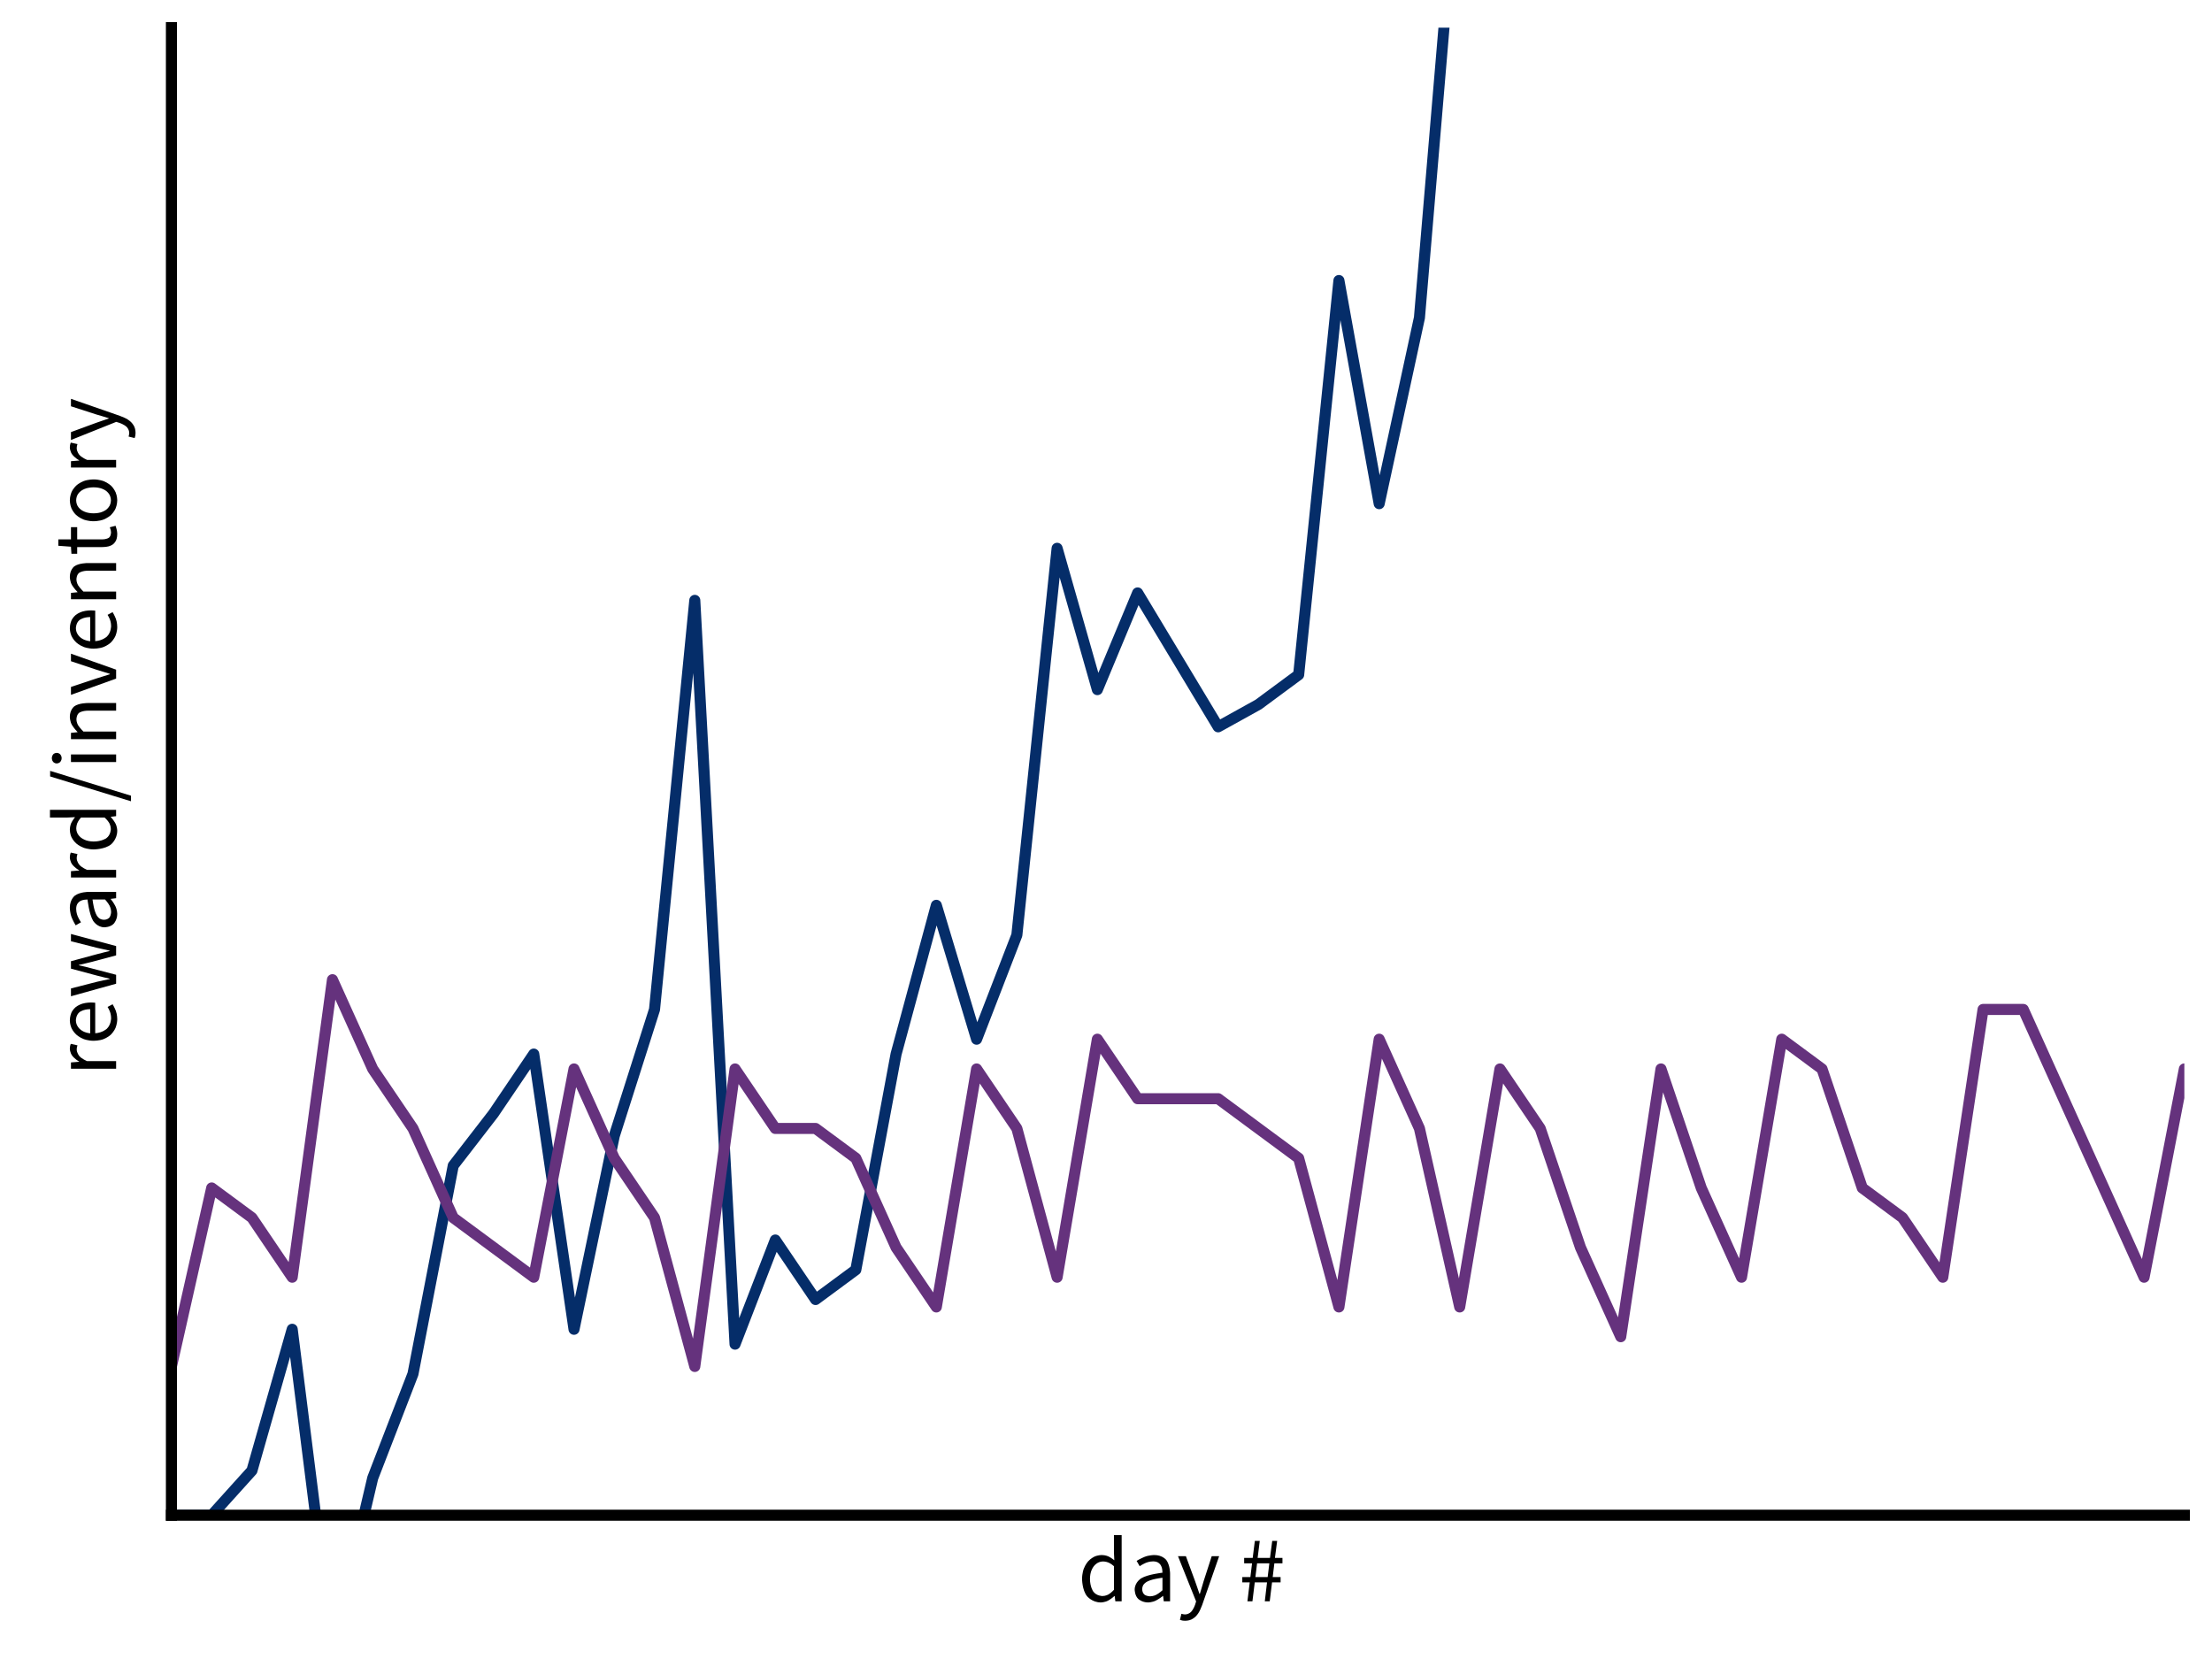
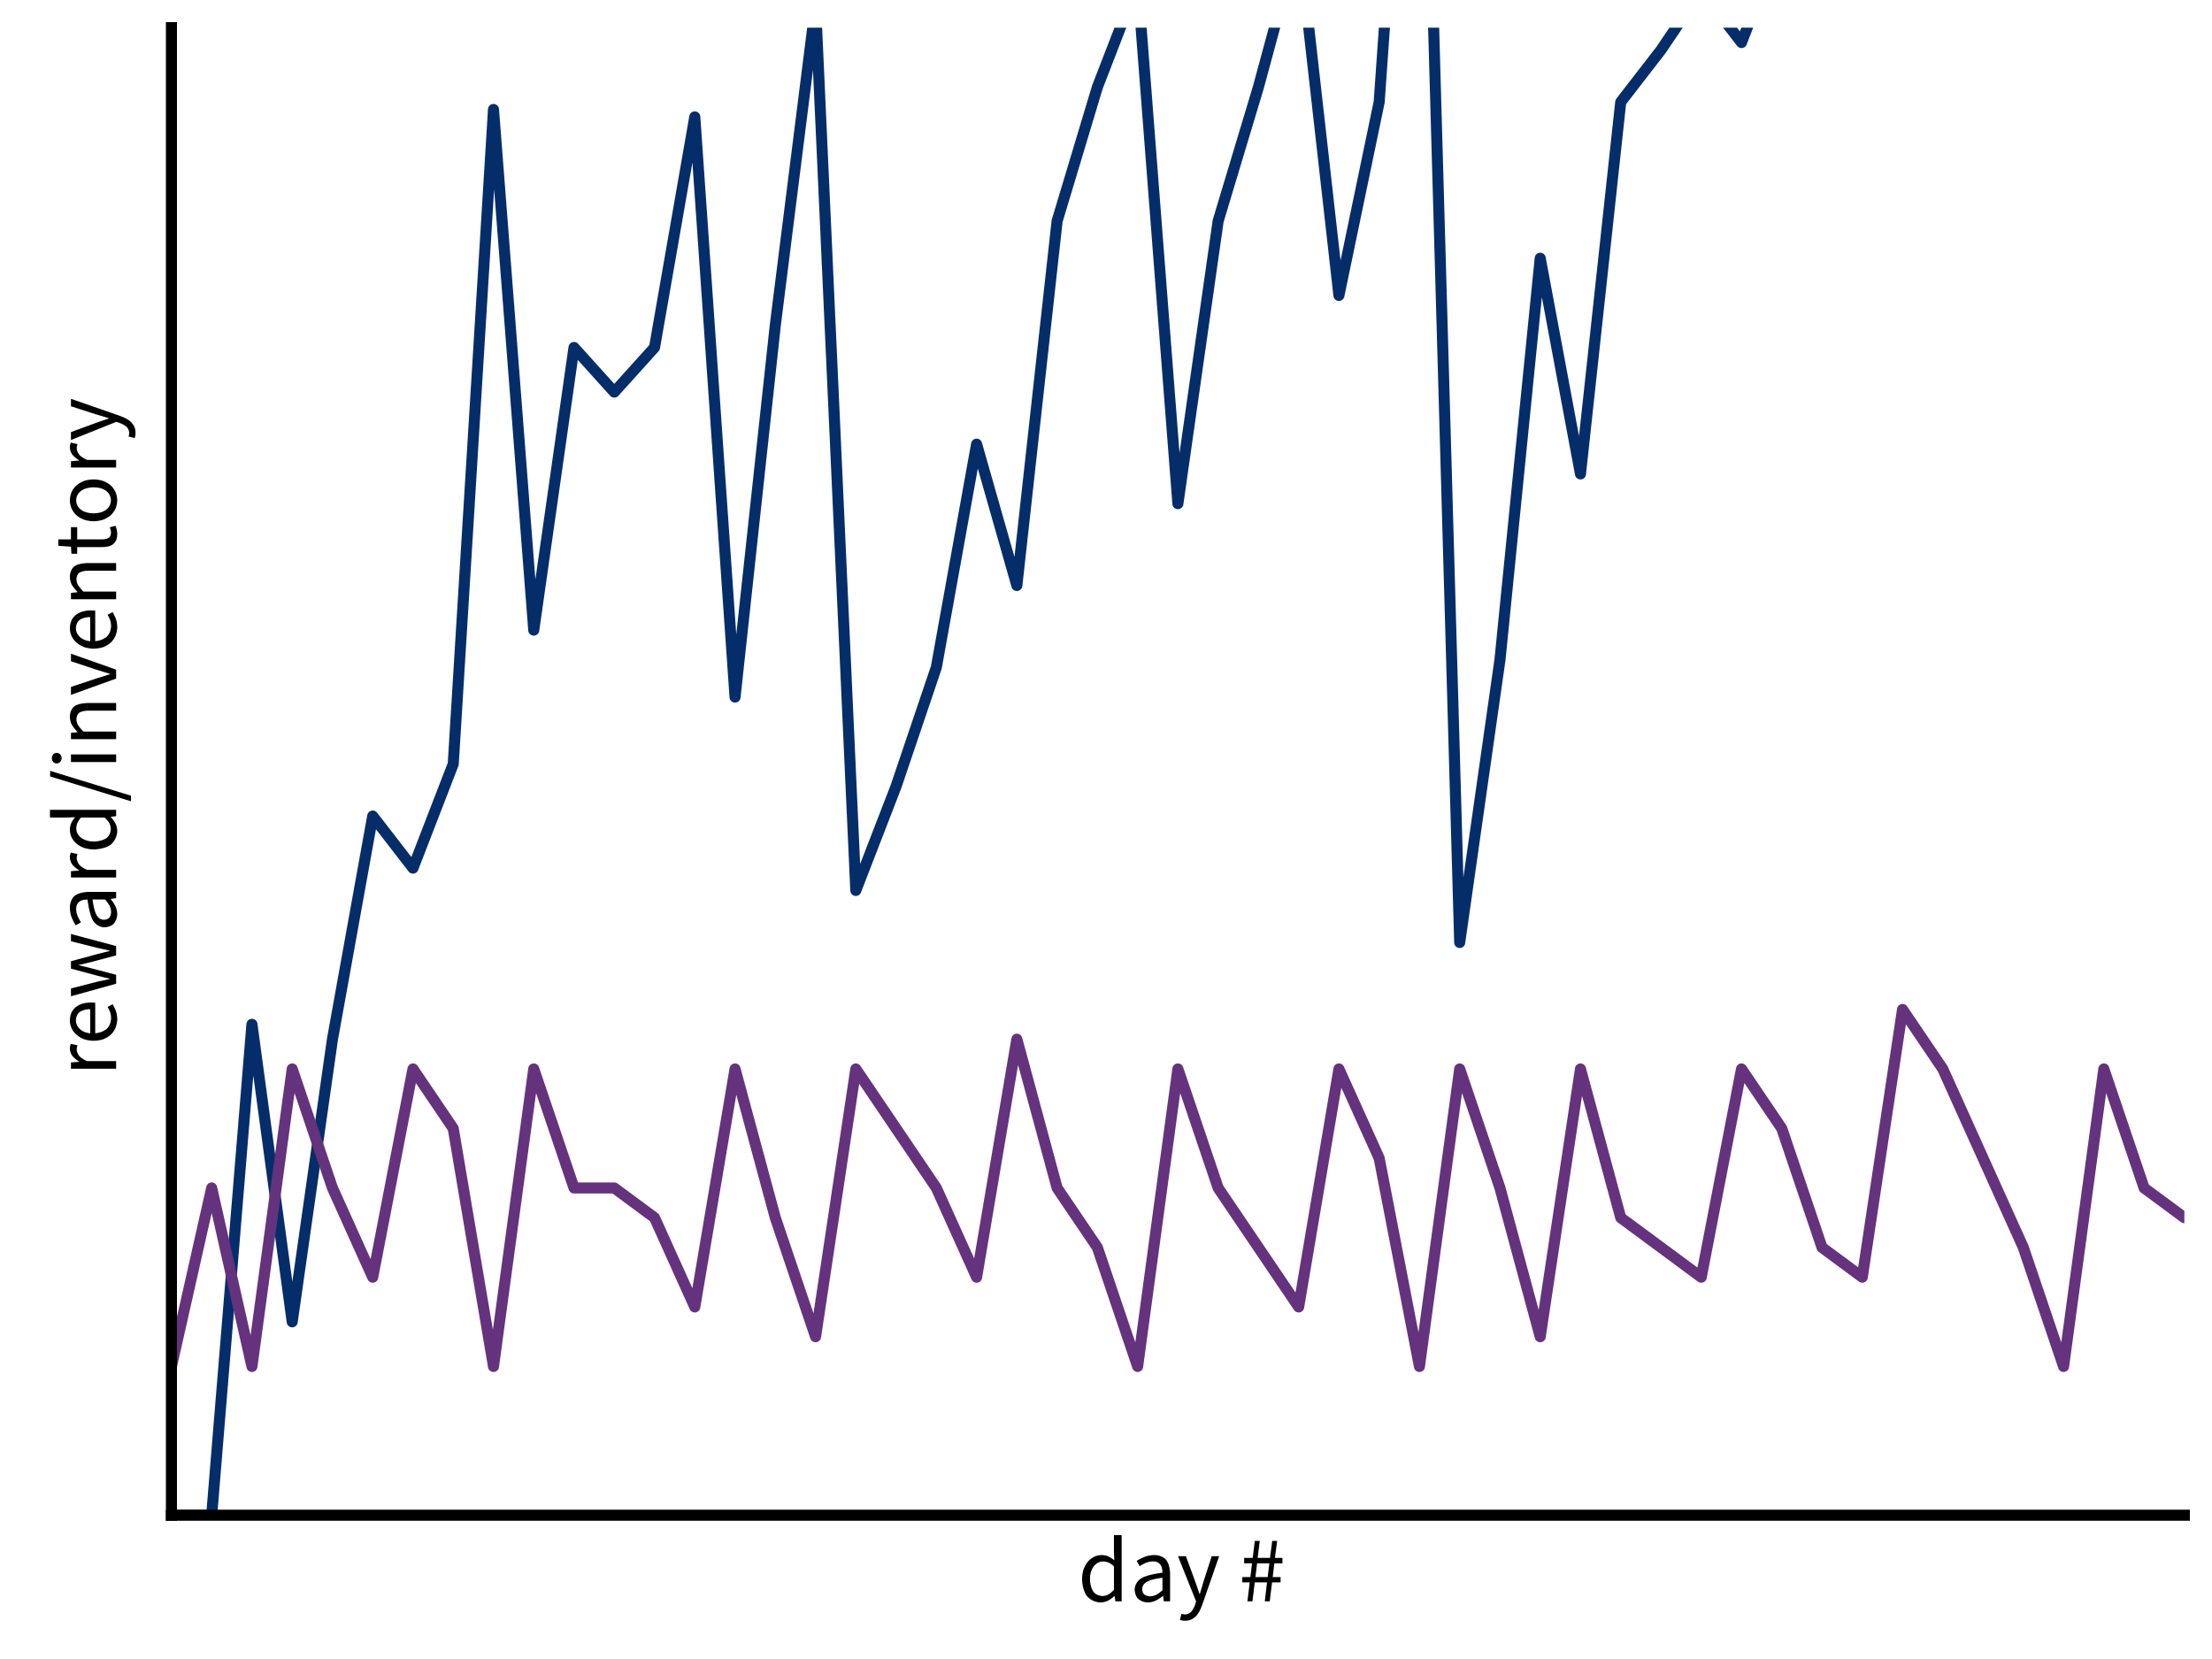
<svg xmlns="http://www.w3.org/2000/svg" height="600" stroke-opacity="1" viewBox="0.0 0.0 800.0 600.0" font-size="1" width="800" stroke="rgb(0,0,0)" version="1.1">
  <defs />
  <g stroke-linejoin="bevel" stroke-opacity="0.0" fill-opacity="0.0" stroke="rgb(0,0,0)" stroke-width="0.0" fill="rgb(0,0,0)" stroke-linecap="butt" stroke-miterlimit="10.0">
    <path d="M 0,0 v 600 h 800 v -600 Z" />
  </g>
  <g stroke-linejoin="round" stroke-opacity="1.0" fill-opacity="0.0" stroke="rgb(5,45,105)" stroke-width="4" fill="rgb(0,0,0)" stroke-linecap="round" stroke-miterlimit="10.0">
    <defs>
      <clipPath id="myClip1">
        <path d="M 62,10 v 538 h 728 v -538 Z" />
      </clipPath>
    </defs>
    <g clip-path="url(#myClip1)">
-       <path d="M 62,548 h 14.56 l 14.56,-16.14 l 14.56,-51.11 l 14.56,115.67 l 14.56,-61.87 l 14.56,-37.66 l 14.56,-75.32 l 14.56,-18.83 l 14.56,-21.52 l 14.56,99.53 l 14.56,-69.94 l 14.56,-45.73 l 14.56,-147.95 l 14.56,269 l 14.56,-37.66 l 14.56,21.52 l 14.56,-10.76 l 14.56,-78.01 l 14.56,-53.8 l 14.56,48.42 l 14.56,-37.66 l 14.56,-139.88 l 14.56,51.11 l 14.56,-34.97 l 14.56,24.21 l 14.56,24.21 l 14.56,-8.07 l 14.56,-10.76 l 14.56,-142.57 l 14.56,80.7 l 14.56,-67.25 l 14.56,-172.16 l 14.56,48.42 l 14.56,-37.66 l 14.56,-107.6 l 14.56,-86.08 l 14.56,158.71 l 14.56,-102.22 l 14.56,-80.7 l 14.56,51.11 l 14.56,-2.69 l 14.56,-102.22 l 14.56,-16.14 l 14.56,-51.11 l 14.56,83.39 l 14.56,32.28 l 14.56,-64.56 l 14.56,-72.63 l 14.56,-80.7 l 14.56,180.23 " />
+       <path d="M 62,548 h 14.56 l 14.56,-177.54 l 14.56,107.6 l 14.56,-102.22 l 14.56,-80.7 l 14.56,18.83 l 14.56,-37.66 l 14.56,-236.72 l 14.56,188.3 l 14.56,-102.22 l 14.56,16.14 l 14.56,-16.14 l 14.56,-83.39 l 14.56,209.82 l 14.56,-134.5 l 14.56,-115.67 l 14.56,320.11 l 14.56,-37.66 l 14.56,-43.04 l 14.56,-80.7 l 14.56,51.11 l 14.56,-131.81 l 14.56,-48.42 l 14.56,-37.66 l 14.56,188.3 l 14.56,-102.22 l 14.56,-48.42 l 14.56,-53.8 l 14.56,129.12 l 14.56,-69.94 l 14.56,-207.13 l 14.56,511.1 l 14.56,-102.22 l 14.56,-145.26 l 14.56,78.01 l 14.56,-134.5 l 14.56,-18.83 l 14.56,-21.52 l 14.56,18.83 l 14.56,-37.66 l 14.56,-107.6 l 14.56,-21.52 l 14.56,83.39 l 14.56,-32.28 l 14.56,-69.94 l 14.56,-78.01 l 14.56,-118.36 l 14.56,349.7 l 14.56,-102.22 l 14.56,-16.14 " />
    </g>
  </g>
  <g stroke-linejoin="round" stroke-opacity="1.0" fill-opacity="0.0" stroke="rgb(101,50,125)" stroke-width="4" fill="rgb(0,0,0)" stroke-linecap="round" stroke-miterlimit="10.0">
    <defs>
      <clipPath id="myClip2">
        <path d="M 62,10 v 538 h 728 v -538 Z" />
      </clipPath>
    </defs>
    <g clip-path="url(#myClip2)">
-       <path d="M 62,494.2 l 14.56,-64.56 l 14.56,10.76 l 14.56,21.52 l 14.56,-107.6 l 14.56,32.28 l 14.56,21.52 l 14.56,32.28 l 14.56,10.76 l 14.56,10.76 l 14.56,-75.32 l 14.56,32.28 l 14.56,21.52 l 14.56,53.8 l 14.56,-107.6 l 14.56,21.52 h 14.56 l 14.56,10.76 l 14.56,32.28 l 14.56,21.52 l 14.56,-86.08 l 14.56,21.52 l 14.56,53.8 l 14.56,-86.08 l 14.56,21.52 h 14.56 h 14.56 l 14.56,10.76 l 14.56,10.76 l 14.56,53.8 l 14.56,-96.84 l 14.56,32.28 l 14.56,64.56 l 14.56,-86.08 l 14.56,21.52 l 14.56,43.04 l 14.56,32.28 l 14.56,-96.84 l 14.56,43.04 l 14.56,32.28 l 14.56,-86.08 l 14.56,10.76 l 14.56,43.04 l 14.56,10.76 l 14.56,21.52 l 14.56,-96.84 h 14.56 l 14.56,32.28 l 14.56,32.28 l 14.56,32.28 l 14.56,-75.32 " />
+       <path d="M 62,494.2 l 14.56,-64.56 l 14.56,64.56 l 14.56,-107.6 l 14.56,43.04 l 14.56,32.28 l 14.56,-75.32 l 14.56,21.52 l 14.56,86.08 l 14.56,-107.6 l 14.56,43.04 h 14.56 l 14.56,10.76 l 14.56,32.28 l 14.56,-86.08 l 14.56,53.8 l 14.56,43.04 l 14.56,-96.84 l 14.56,21.52 l 14.56,21.52 l 14.56,32.28 l 14.56,-86.08 l 14.56,53.8 l 14.56,21.52 l 14.56,43.04 l 14.56,-107.6 l 14.56,43.04 l 14.56,21.52 l 14.56,21.52 l 14.56,-86.08 l 14.56,32.28 l 14.56,75.32 l 14.56,-107.6 l 14.56,43.04 l 14.56,53.8 l 14.56,-96.84 l 14.56,53.8 l 14.56,10.76 l 14.56,10.76 l 14.56,-75.32 l 14.56,21.52 l 14.56,43.04 l 14.56,10.76 l 14.56,-96.84 l 14.56,21.52 l 14.56,32.28 l 14.56,32.28 l 14.56,43.04 l 14.56,-107.6 l 14.56,43.04 l 14.56,10.76 " />
    </g>
  </g>
  <g stroke-linejoin="bevel" stroke-opacity="0.0" fill-opacity="1.0" stroke="rgb(0,0,0)" stroke-width="0.0" fill="rgb(0,0,0)" stroke-linecap="butt" stroke-miterlimit="10.0">
    <path d="M 42,389.286 ZM 25.664,386.529 l -0,-2.286 l 2.958,-0.235 l -0,-0.101 c -1.546,-0.84 -2.454,-2.034 -2.454 -2.034c -0.908,-1.193 -0.908,-2.605 -0.908 -2.605c -0,-0.975 0.336,-1.748 0.336 -1.748l 2.42,0.538 c -0.135,0.403 -0.202,0.74 -0.202 0.74c -0.067,0.336 -0.067,0.84 -0.067 0.84c 0,1.042 0.84,2.168 0.84 2.168c 0.84,1.126 2.924,1.966 2.924 1.966l 10.487,-0 l 0,2.756 l -16.336,0 ZM 42,377.958 ZM 33.865,376.412 c -2.017,0 -3.613,-0.622 -3.613 -0.622c -1.597,-0.622 -2.706,-1.647 -2.706 -1.647c -1.109,-1.025 -1.698,-2.336 -1.698 -2.336c -0.588,-1.311 -0.588,-2.723 -0.588 -2.723c -0,-1.546 0.538,-2.773 0.538 -2.773c 0.538,-1.227 1.546,-2.05 1.546 -2.05c 1.008,-0.824 2.42,-1.26 2.42 -1.26c 1.412,-0.437 3.16,-0.437 3.16 -0.437c 0.908,-0 1.513,0.101 1.513 0.101l 0,11.025 c 2.655,-0.168 4.202,-1.63 4.202 -1.63c 1.546,-1.462 1.546,-3.815 1.546 -3.815c -0,-1.177 -0.353,-2.168 -0.353 -2.168c -0.353,-0.992 -0.924,-1.899 -0.924 -1.899l 1.815,-0.975 c 0.672,1.076 1.177,2.387 1.177 2.387c 0.504,1.311 0.504,2.992 0.504 2.992c 0,1.647 -0.588,3.076 -0.588 3.076c -0.588,1.429 -1.681,2.487 -1.681 2.487c -1.092,1.059 -2.672,1.664 -2.672 1.664c -1.58,0.605 -3.597,0.605 -3.597 0.605ZM 33.865,376.412 ZM 32.622,364.983 c -2.521,0 -3.849,1.059 -3.849 1.059c -1.328,1.059 -1.328,2.975 -1.328 2.975c 0,0.874 0.353,1.664 0.353 1.664c 0.353,0.79 1.008,1.429 1.008 1.429c 0.655,0.639 1.613,1.059 1.613 1.059c 0.958,0.42 2.202,0.555 2.202 0.555l -0,-8.739 ZM 42,361.118 ZM 25.664,360.311 l -0,-2.824 l 9.445,-2.42 c 1.177,-0.269 2.286,-0.504 2.286 -0.504c 1.109,-0.235 2.252,-0.471 2.252 -0.471l -0,-0.135 c -1.143,-0.269 -2.269,-0.538 -2.269 -0.538c -1.126,-0.269 -2.269,-0.571 -2.269 -0.571l -9.445,-2.521 l -0,-2.689 l 9.445,-2.555 c 1.177,-0.302 2.286,-0.588 2.286 -0.588c 1.109,-0.286 2.252,-0.555 2.252 -0.555l -0,-0.135 c -1.143,-0.269 -2.252,-0.504 -2.252 -0.504c -1.109,-0.235 -2.286,-0.504 -2.286 -0.504l -9.445,-2.387 l -0,-2.622 l 16.336,4.37 l 0,3.361 l -8.773,2.353 c -1.177,0.302 -2.319,0.555 -2.319 0.555c -1.143,0.252 -2.387,0.555 -2.387 0.555l 0,0.135 c 1.244,0.269 2.403,0.538 2.403 0.538c 1.16,0.269 2.336,0.605 2.336 0.605l 8.739,2.286 l 0,3.227 ZM 42,337.319 ZM 37.765,335.37 c -2.689,0 -4.118,-2.403 -4.118 -2.403c -1.429,-2.403 -2,-7.647 -2 -7.647c -0.773,0 -1.513,0.151 -1.513 0.151c -0.74,0.151 -1.311,0.538 -1.311 0.538c -0.571,0.387 -0.924,1.025 -0.924 1.025c -0.353,0.639 -0.353,1.647 -0.353 1.647c 0,1.445 0.538,2.672 0.538 2.672c 0.538,1.227 1.21,2.202 1.21 2.202l -1.916,1.109 c -0.74,-1.143 -1.429,-2.79 -1.429 -2.79c -0.689,-1.647 -0.689,-3.63 -0.689 -3.63c -0,-2.992 1.832,-4.336 1.832 -4.336c 1.832,-1.345 4.891,-1.345 4.891 -1.345l 10.017,-0 l 0,2.286 l -1.95,0.235 l 0,0.067 c 0.975,1.177 1.664,2.538 1.664 2.538c 0.689,1.361 0.689,2.874 0.689 2.874c 0,2.084 -1.21,3.445 -1.21 3.445c -1.21,1.361 -3.429,1.361 -3.429 1.361ZM 37.765,335.37 ZM 37.563,332.647 c 1.412,-0 2.017,-0.824 2.017 -0.824c 0.605,-0.824 0.605,-2.034 0.605 -2.034c -0,-1.177 -0.555,-2.235 -0.555 -2.235c -0.555,-1.059 -1.63,-2.235 -1.63 -2.235l -4.538,0 c 0.269,2.05 0.639,3.462 0.639 3.462c 0.37,1.412 0.874,2.269 0.874 2.269c 0.504,0.857 1.16,1.227 1.16 1.227c 0.655,0.37 1.429,0.37 1.429 0.37ZM 42,320.109 ZM 25.664,317.353 l -0,-2.286 l 2.958,-0.235 l -0,-0.101 c -1.546,-0.84 -2.454,-2.034 -2.454 -2.034c -0.908,-1.193 -0.908,-2.605 -0.908 -2.605c -0,-0.975 0.336,-1.748 0.336 -1.748l 2.42,0.538 c -0.135,0.403 -0.202,0.74 -0.202 0.74c -0.067,0.336 -0.067,0.84 -0.067 0.84c 0,1.042 0.84,2.168 0.84 2.168c 0.84,1.126 2.924,1.966 2.924 1.966l 10.487,-0 l 0,2.756 l -16.336,0 ZM 42,308.781 ZM 33.865,307.202 c -1.983,0 -3.58,-0.588 -3.58 -0.588c -1.597,-0.588 -2.706,-1.563 -2.706 -1.563c -1.109,-0.975 -1.714,-2.252 -1.714 -2.252c -0.605,-1.277 -0.605,-2.689 -0.605 -2.689c -0,-1.412 0.504,-2.454 0.504 -2.454c 0.504,-1.042 1.378,-2.118 1.378 -2.118l -2.79,0.135 l -6.286,0 l -0,-2.79 l 23.933,-0 l 0,2.286 l -1.916,0.235 l 0,0.101 c 0.941,0.975 1.63,2.235 1.63 2.235c 0.689,1.26 0.689,2.706 0.689 2.706c 0,3.092 -2.219,4.924 -2.219 4.924c -2.219,1.832 -6.319,1.832 -6.319 1.832ZM 33.865,307.202 ZM 33.832,304.344 c 2.958,-0 4.605,-1.177 4.605 -1.177c 1.647,-1.177 1.647,-3.328 1.647 -3.328c -0,-1.143 -0.555,-2.151 -0.555 -2.151c -0.555,-1.008 -1.698,-2.017 -1.698 -2.017l -8.538,0 c -0.941,1.042 -1.328,2 -1.328 2c -0.387,0.958 -0.387,1.966 -0.387 1.966c 0,0.975 0.454,1.832 0.454 1.832c 0.454,0.857 1.277,1.496 1.277 1.496c 0.824,0.639 1.966,1.008 1.966 1.008c 1.143,0.37 2.555,0.37 2.555 0.37ZM 42,290.126 ZM 18.134,280.815 l -0,-2.017 l 29.244,8.975 l 0,2.017 ZM 42,278.361 ZM 22.302,274.193 c 0,0.807 -0.504,1.361 -0.504 1.361c -0.504,0.555 -1.277,0.555 -1.277 0.555c -0.807,0 -1.294,-0.555 -1.294 -0.555c -0.487,-0.555 -0.487,-1.361 -0.487 -1.361c -0,-0.807 0.487,-1.361 0.487 -1.361c 0.487,-0.555 1.294,-0.555 1.294 -0.555c 0.773,-0 1.277,0.555 1.277 0.555c 0.504,0.555 0.504,1.361 0.504 1.361ZM 22.302,274.193 ZM 25.664,275.605 l -0,-2.756 l 16.336,-0 l 0,2.756 l -16.336,0 ZM 42,270.092 ZM 25.664,267.336 l -0,-2.286 l 2.353,-0.235 l -0,-0.101 c -1.177,-1.177 -1.966,-2.471 -1.966 -2.471c -0.79,-1.294 -0.79,-3.008 -0.79 -3.008c -0,-2.588 1.613,-3.781 1.613 -3.781c 1.613,-1.193 4.773,-1.193 4.773 -1.193l 10.353,-0 l 0,2.756 l -9.983,0 c -2.319,0 -3.345,0.74 -3.345 0.74c -1.025,0.74 -1.025,2.353 -1.025 2.353c 0,1.277 0.639,2.252 0.639 2.252c 0.639,0.975 1.882,2.219 1.882 2.219l 11.832,-0 l 0,2.756 l -16.336,0 ZM 42,251.706 ZM 25.664,251.303 l -0,-2.857 l 9.277,-3.092 c 1.21,-0.37 2.42,-0.756 2.42 -0.756c 1.21,-0.387 2.387,-0.756 2.387 -0.756l -0,-0.135 c -1.177,-0.37 -2.387,-0.74 -2.387 -0.74l -2.42,-0.74 l -9.277,-3.092 l -0,-2.723 l 16.336,5.782 l 0,3.227 ZM 42,236.143 ZM 33.865,234.597 c -2.017,0 -3.613,-0.622 -3.613 -0.622c -1.597,-0.622 -2.706,-1.647 -2.706 -1.647c -1.109,-1.025 -1.698,-2.336 -1.698 -2.336c -0.588,-1.311 -0.588,-2.723 -0.588 -2.723c -0,-1.546 0.538,-2.773 0.538 -2.773c 0.538,-1.227 1.546,-2.05 1.546 -2.05c 1.008,-0.824 2.42,-1.26 2.42 -1.26c 1.412,-0.437 3.16,-0.437 3.16 -0.437c 0.908,-0 1.513,0.101 1.513 0.101l 0,11.025 c 2.655,-0.168 4.202,-1.63 4.202 -1.63c 1.546,-1.462 1.546,-3.815 1.546 -3.815c -0,-1.177 -0.353,-2.168 -0.353 -2.168c -0.353,-0.992 -0.924,-1.899 -0.924 -1.899l 1.815,-0.975 c 0.672,1.076 1.177,2.387 1.177 2.387c 0.504,1.311 0.504,2.992 0.504 2.992c 0,1.647 -0.588,3.076 -0.588 3.076c -0.588,1.429 -1.681,2.487 -1.681 2.487c -1.092,1.059 -2.672,1.664 -2.672 1.664c -1.58,0.605 -3.597,0.605 -3.597 0.605ZM 33.865,234.597 ZM 32.622,223.168 c -2.521,0 -3.849,1.059 -3.849 1.059c -1.328,1.059 -1.328,2.975 -1.328 2.975c 0,0.874 0.353,1.664 0.353 1.664c 0.353,0.79 1.008,1.429 1.008 1.429c 0.655,0.639 1.613,1.059 1.613 1.059c 0.958,0.42 2.202,0.555 2.202 0.555l -0,-8.739 ZM 42,219.471 ZM 25.664,216.714 l -0,-2.286 l 2.353,-0.235 l -0,-0.101 c -1.177,-1.177 -1.966,-2.471 -1.966 -2.471c -0.79,-1.294 -0.79,-3.008 -0.79 -3.008c -0,-2.588 1.613,-3.781 1.613 -3.781c 1.613,-1.193 4.773,-1.193 4.773 -1.193l 10.353,-0 l 0,2.756 l -9.983,0 c -2.319,0 -3.345,0.74 -3.345 0.74c -1.025,0.74 -1.025,2.353 -1.025 2.353c 0,1.277 0.639,2.252 0.639 2.252c 0.639,0.975 1.882,2.219 1.882 2.219l 11.832,-0 l 0,2.756 l -16.336,0 ZM 42,201.084 ZM 27.916,197.857 l 0,2.42 l -2.084,0 l -0.168,-2.555 l -4.571,-0.336 l -0,-2.319 l 4.571,-0 l -0,-4.403 l 2.252,-0 l 0,4.403 l 9.076,-0 c 1.513,-0 2.336,-0.555 2.336 -0.555c 0.824,-0.555 0.824,-1.966 0.824 -1.966c -0,-0.437 -0.135,-0.941 -0.135 -0.941c -0.135,-0.504 -0.302,-0.908 -0.302 -0.908l 2.084,-0.538 c 0.235,0.672 0.42,1.462 0.42 1.462c 0.185,0.79 0.185,1.563 0.185 1.563c 0,1.311 -0.403,2.202 -0.403 2.202c -0.403,0.891 -1.109,1.445 -1.109 1.445c -0.706,0.555 -1.714,0.79 -1.714 0.79c -1.008,0.235 -2.219,0.235 -2.219 0.235l -9.042,0 ZM 42,190.059 ZM 33.865,188.513 c -2.05,0 -3.647,-0.622 -3.647 -0.622c -1.597,-0.622 -2.706,-1.664 -2.706 -1.664c -1.109,-1.042 -1.681,-2.403 -1.681 -2.403c -0.571,-1.361 -0.571,-2.874 -0.571 -2.874c -0,-1.513 0.571,-2.874 0.571 -2.874c 0.571,-1.361 1.681,-2.403 1.681 -2.403c 1.109,-1.042 2.706,-1.664 2.706 -1.664c 1.597,-0.622 3.647,-0.622 3.647 -0.622c 2.017,-0 3.613,0.622 3.613 0.622c 1.597,0.622 2.689,1.664 2.689 1.664c 1.092,1.042 1.664,2.403 1.664 2.403c 0.571,1.361 0.571,2.874 0.571 2.874c 0,1.513 -0.571,2.874 -0.571 2.874c -0.571,1.361 -1.664,2.403 -1.664 2.403c -1.092,1.042 -2.689,1.664 -2.689 1.664c -1.597,0.622 -3.613,0.622 -3.613 0.622ZM 33.865,188.513 ZM 33.865,185.655 c 1.412,-0 2.555,-0.336 2.555 -0.336c 1.143,-0.336 1.966,-0.958 1.966 -0.958c 0.824,-0.622 1.277,-1.496 1.277 -1.496c 0.454,-0.874 0.454,-1.916 0.454 -1.916c -0,-1.042 -0.454,-1.916 -0.454 -1.916c -0.454,-0.874 -1.277,-1.496 -1.277 -1.496c -0.824,-0.622 -1.966,-0.958 -1.966 -0.958c -1.143,-0.336 -2.555,-0.336 -2.555 -0.336c -1.412,0 -2.571,0.336 -2.571 0.336c -1.16,0.336 -2,0.958 -2 0.958c -0.84,0.622 -1.294,1.496 -1.294 1.496c -0.454,0.874 -0.454,1.916 -0.454 1.916c 0,1.042 0.454,1.916 0.454 1.916c 0.454,0.874 1.294,1.496 1.294 1.496c 0.84,0.622 2,0.958 2 0.958c 1.16,0.336 2.571,0.336 2.571 0.336ZM 42,171.84 ZM 25.664,169.084 l -0,-2.286 l 2.958,-0.235 l -0,-0.101 c -1.546,-0.84 -2.454,-2.034 -2.454 -2.034c -0.908,-1.193 -0.908,-2.605 -0.908 -2.605c -0,-0.975 0.336,-1.748 0.336 -1.748l 2.42,0.538 c -0.135,0.403 -0.202,0.74 -0.202 0.74c -0.067,0.336 -0.067,0.84 -0.067 0.84c 0,1.042 0.84,2.168 0.84 2.168c 0.84,1.126 2.924,1.966 2.924 1.966l 10.487,-0 l 0,2.756 l -16.336,0 ZM 42,159.538 ZM 46.504,157.891 l 0.151,-0.605 c 0,0 0.084,-0.639 0.084 -0.639c -0,-1.412 -0.992,-2.303 -0.992 -2.303c -0.992,-0.891 -2.504,-1.395 -2.504 -1.395l -1.21,-0.37 l -16.37,6.555 l -0,-2.857 l 9.042,-3.328 c 1.076,-0.37 2.269,-0.79 2.269 -0.79c 1.193,-0.42 2.336,-0.79 2.336 -0.79l -0,-0.135 c -1.109,-0.37 -2.319,-0.706 -2.319 -0.706c -1.21,-0.336 -2.286,-0.672 -2.286 -0.672l -9.042,-2.924 l -0,-2.689 l 17.681,6.151 c 1.21,0.437 2.252,0.975 2.252 0.975c 1.042,0.538 1.798,1.277 1.798 1.277c 0.756,0.74 1.193,1.681 1.193 1.681c 0.437,0.941 0.437,2.185 0.437 2.185c 0,0.571 -0.084,1.042 -0.084 1.042c -0.084,0.471 -0.252,0.874 -0.252 0.874l -2.185,-0.538 h 0 Z" />
  </g>
  <g stroke-linejoin="miter" stroke-opacity="1.0" fill-opacity="0.0" stroke="rgb(0,0,0)" stroke-width="4" fill="rgb(0,0,0)" stroke-linecap="square" stroke-miterlimit="10.0">
    <path d="M 62,548 v -538 " />
  </g>
  <g stroke-linejoin="miter" stroke-opacity="1.0" fill-opacity="0.0" stroke="rgb(0,0,0)" stroke-width="4" fill="rgb(0,0,0)" stroke-linecap="square" stroke-miterlimit="10.0">
    <path d="M 62,548 h 728 " />
  </g>
  <g stroke-linejoin="bevel" stroke-opacity="0.0" fill-opacity="1.0" stroke="rgb(0,0,0)" stroke-width="0.0" fill="rgb(0,0,0)" stroke-linecap="butt" stroke-miterlimit="10.0">
    <path d="M 389.765,579.143 ZM 391.344,571.008 c 0,-1.983 0.588,-3.58 0.588 -3.58c 0.588,-1.597 1.563,-2.706 1.563 -2.706c 0.975,-1.109 2.252,-1.714 2.252 -1.714c 1.277,-0.605 2.689,-0.605 2.689 -0.605c 1.412,0 2.454,0.504 2.454 0.504c 1.042,0.504 2.118,1.378 2.118 1.378l -0.135,-2.79 v -6.286 h 2.79 v 23.933 h -2.286 l -0.235,-1.916 h -0.101 c -0.975,0.941 -2.235,1.63 -2.235 1.63c -1.26,0.689 -2.706,0.689 -2.706 0.689c -3.092,-0 -4.924,-2.219 -4.924 -2.219c -1.832,-2.219 -1.832,-6.319 -1.832 -6.319ZM 391.344,571.008 ZM 394.202,570.975 c 0,2.958 1.177,4.605 1.177 4.605c 1.177,1.647 3.328,1.647 3.328 1.647c 1.143,0 2.151,-0.555 2.151 -0.555c 1.008,-0.555 2.017,-1.698 2.017 -1.698v -8.538 c -1.042,-0.941 -2,-1.328 -2 -1.328c -0.958,-0.387 -1.966,-0.387 -1.966 -0.387c -0.975,-0 -1.832,0.454 -1.832 0.454c -0.857,0.454 -1.496,1.277 -1.496 1.277c -0.639,0.824 -1.008,1.966 -1.008 1.966c -0.37,1.143 -0.37,2.555 -0.37 2.555ZM 408.42,579.143 ZM 410.37,574.908 c 0,-2.689 2.403,-4.118 2.403 -4.118c 2.403,-1.429 7.647,-2 7.647 -2c 0,-0.773 -0.151,-1.513 -0.151 -1.513c -0.151,-0.74 -0.538,-1.311 -0.538 -1.311c -0.387,-0.571 -1.025,-0.924 -1.025 -0.924c -0.639,-0.353 -1.647,-0.353 -1.647 -0.353c -1.445,-0 -2.672,0.538 -2.672 0.538c -1.227,0.538 -2.202,1.21 -2.202 1.21l -1.109,-1.916 c 1.143,-0.74 2.79,-1.429 2.79 -1.429c 1.647,-0.689 3.63,-0.689 3.63 -0.689c 2.992,0 4.336,1.832 4.336 1.832c 1.345,1.832 1.345,4.891 1.345 4.891v 10.017 h -2.286 l -0.235,-1.95 h -0.067 c -1.177,0.975 -2.538,1.664 -2.538 1.664c -1.361,0.689 -2.874,0.689 -2.874 0.689c -2.084,-0 -3.445,-1.21 -3.445 -1.21c -1.361,-1.21 -1.361,-3.429 -1.361 -3.429ZM 410.37,574.908 ZM 413.092,574.706 c 0,1.412 0.824,2.017 0.824 2.017c 0.824,0.605 2.034,0.605 2.034 0.605c 1.177,0 2.235,-0.555 2.235 -0.555c 1.059,-0.555 2.235,-1.63 2.235 -1.63v -4.538 c -2.05,0.269 -3.462,0.639 -3.462 0.639c -1.412,0.37 -2.269,0.874 -2.269 0.874c -0.857,0.504 -1.227,1.16 -1.227 1.16c -0.37,0.655 -0.37,1.429 -0.37 1.429ZM 425.63,579.143 ZM 427.277,583.647 l 0.605,0.151 c 0,0 0.639,0.084 0.639 0.084c 1.412,0 2.303,-0.992 2.303 -0.992c 0.891,-0.992 1.395,-2.504 1.395 -2.504l 0.37,-1.21 l -6.555,-16.37 h 2.857 l 3.328,9.042 c 0.37,1.076 0.79,2.269 0.79 2.269c 0.42,1.193 0.79,2.336 0.79 2.336h 0.135 c 0.37,-1.109 0.706,-2.319 0.706 -2.319c 0.336,-1.21 0.672,-2.286 0.672 -2.286l 2.924,-9.042 h 2.689 l -6.151,17.681 c -0.437,1.21 -0.975,2.252 -0.975 2.252c -0.538,1.042 -1.277,1.798 -1.277 1.798c -0.74,0.756 -1.681,1.193 -1.681 1.193c -0.941,0.437 -2.185,0.437 -2.185 0.437c -0.571,-0 -1.042,-0.084 -1.042 -0.084c -0.471,-0.084 -0.874,-0.252 -0.874 -0.252l 0.538,-2.185 h 0 ZM 448.118,579.143 ZM 451.983,572.286 h -2.689 v -1.916 h 2.924 l 0.605,-4.975 h -2.857 v -1.95 h 3.092 l 0.773,-6.151 h 1.782 l -0.773,6.151 h 4.471 l 0.807,-6.151 h 1.782 l -0.807,6.151 h 2.723 v 1.95 h -2.924 l -0.605,4.975 h 2.857 v 1.916 h -3.092 l -0.84,6.857 h -1.782 l 0.807,-6.857 h -4.437 l -0.84,6.857 h -1.815 ZM 451.983,572.286 ZM 458.471,570.37 l 0.605,-4.975 h -4.437 l -0.605,4.975 h 4.437 Z" />
  </g>
</svg>
